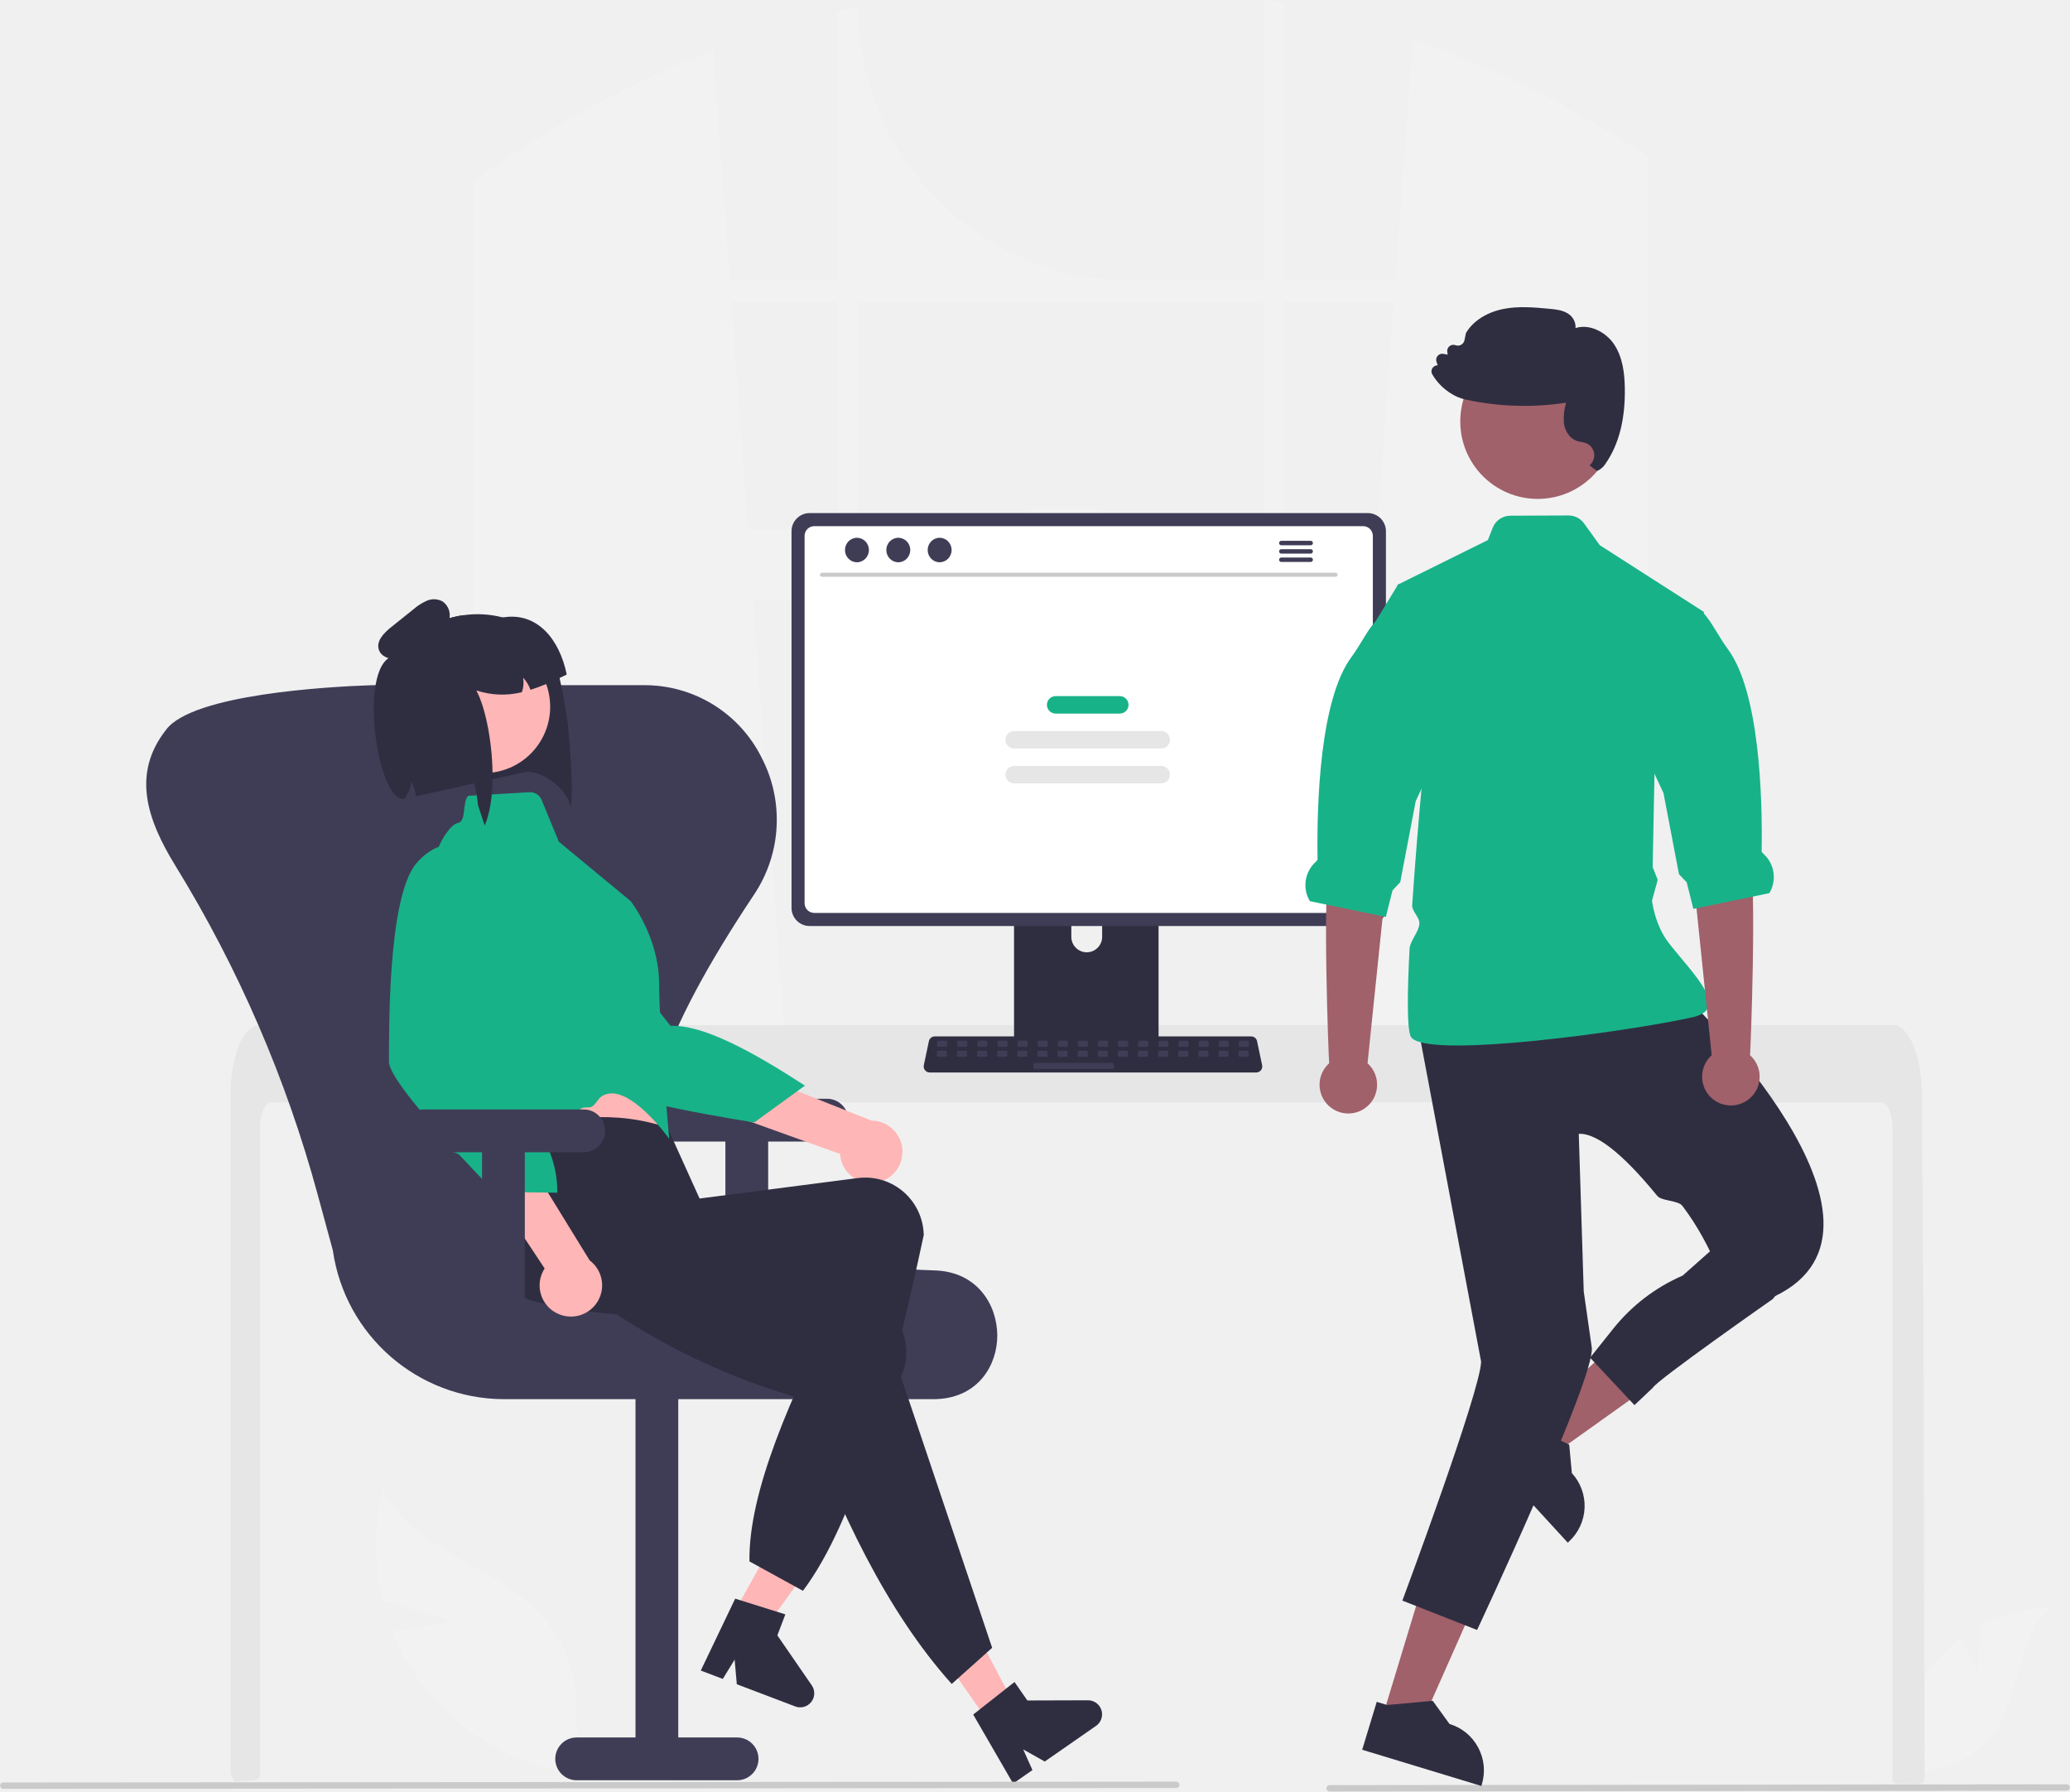
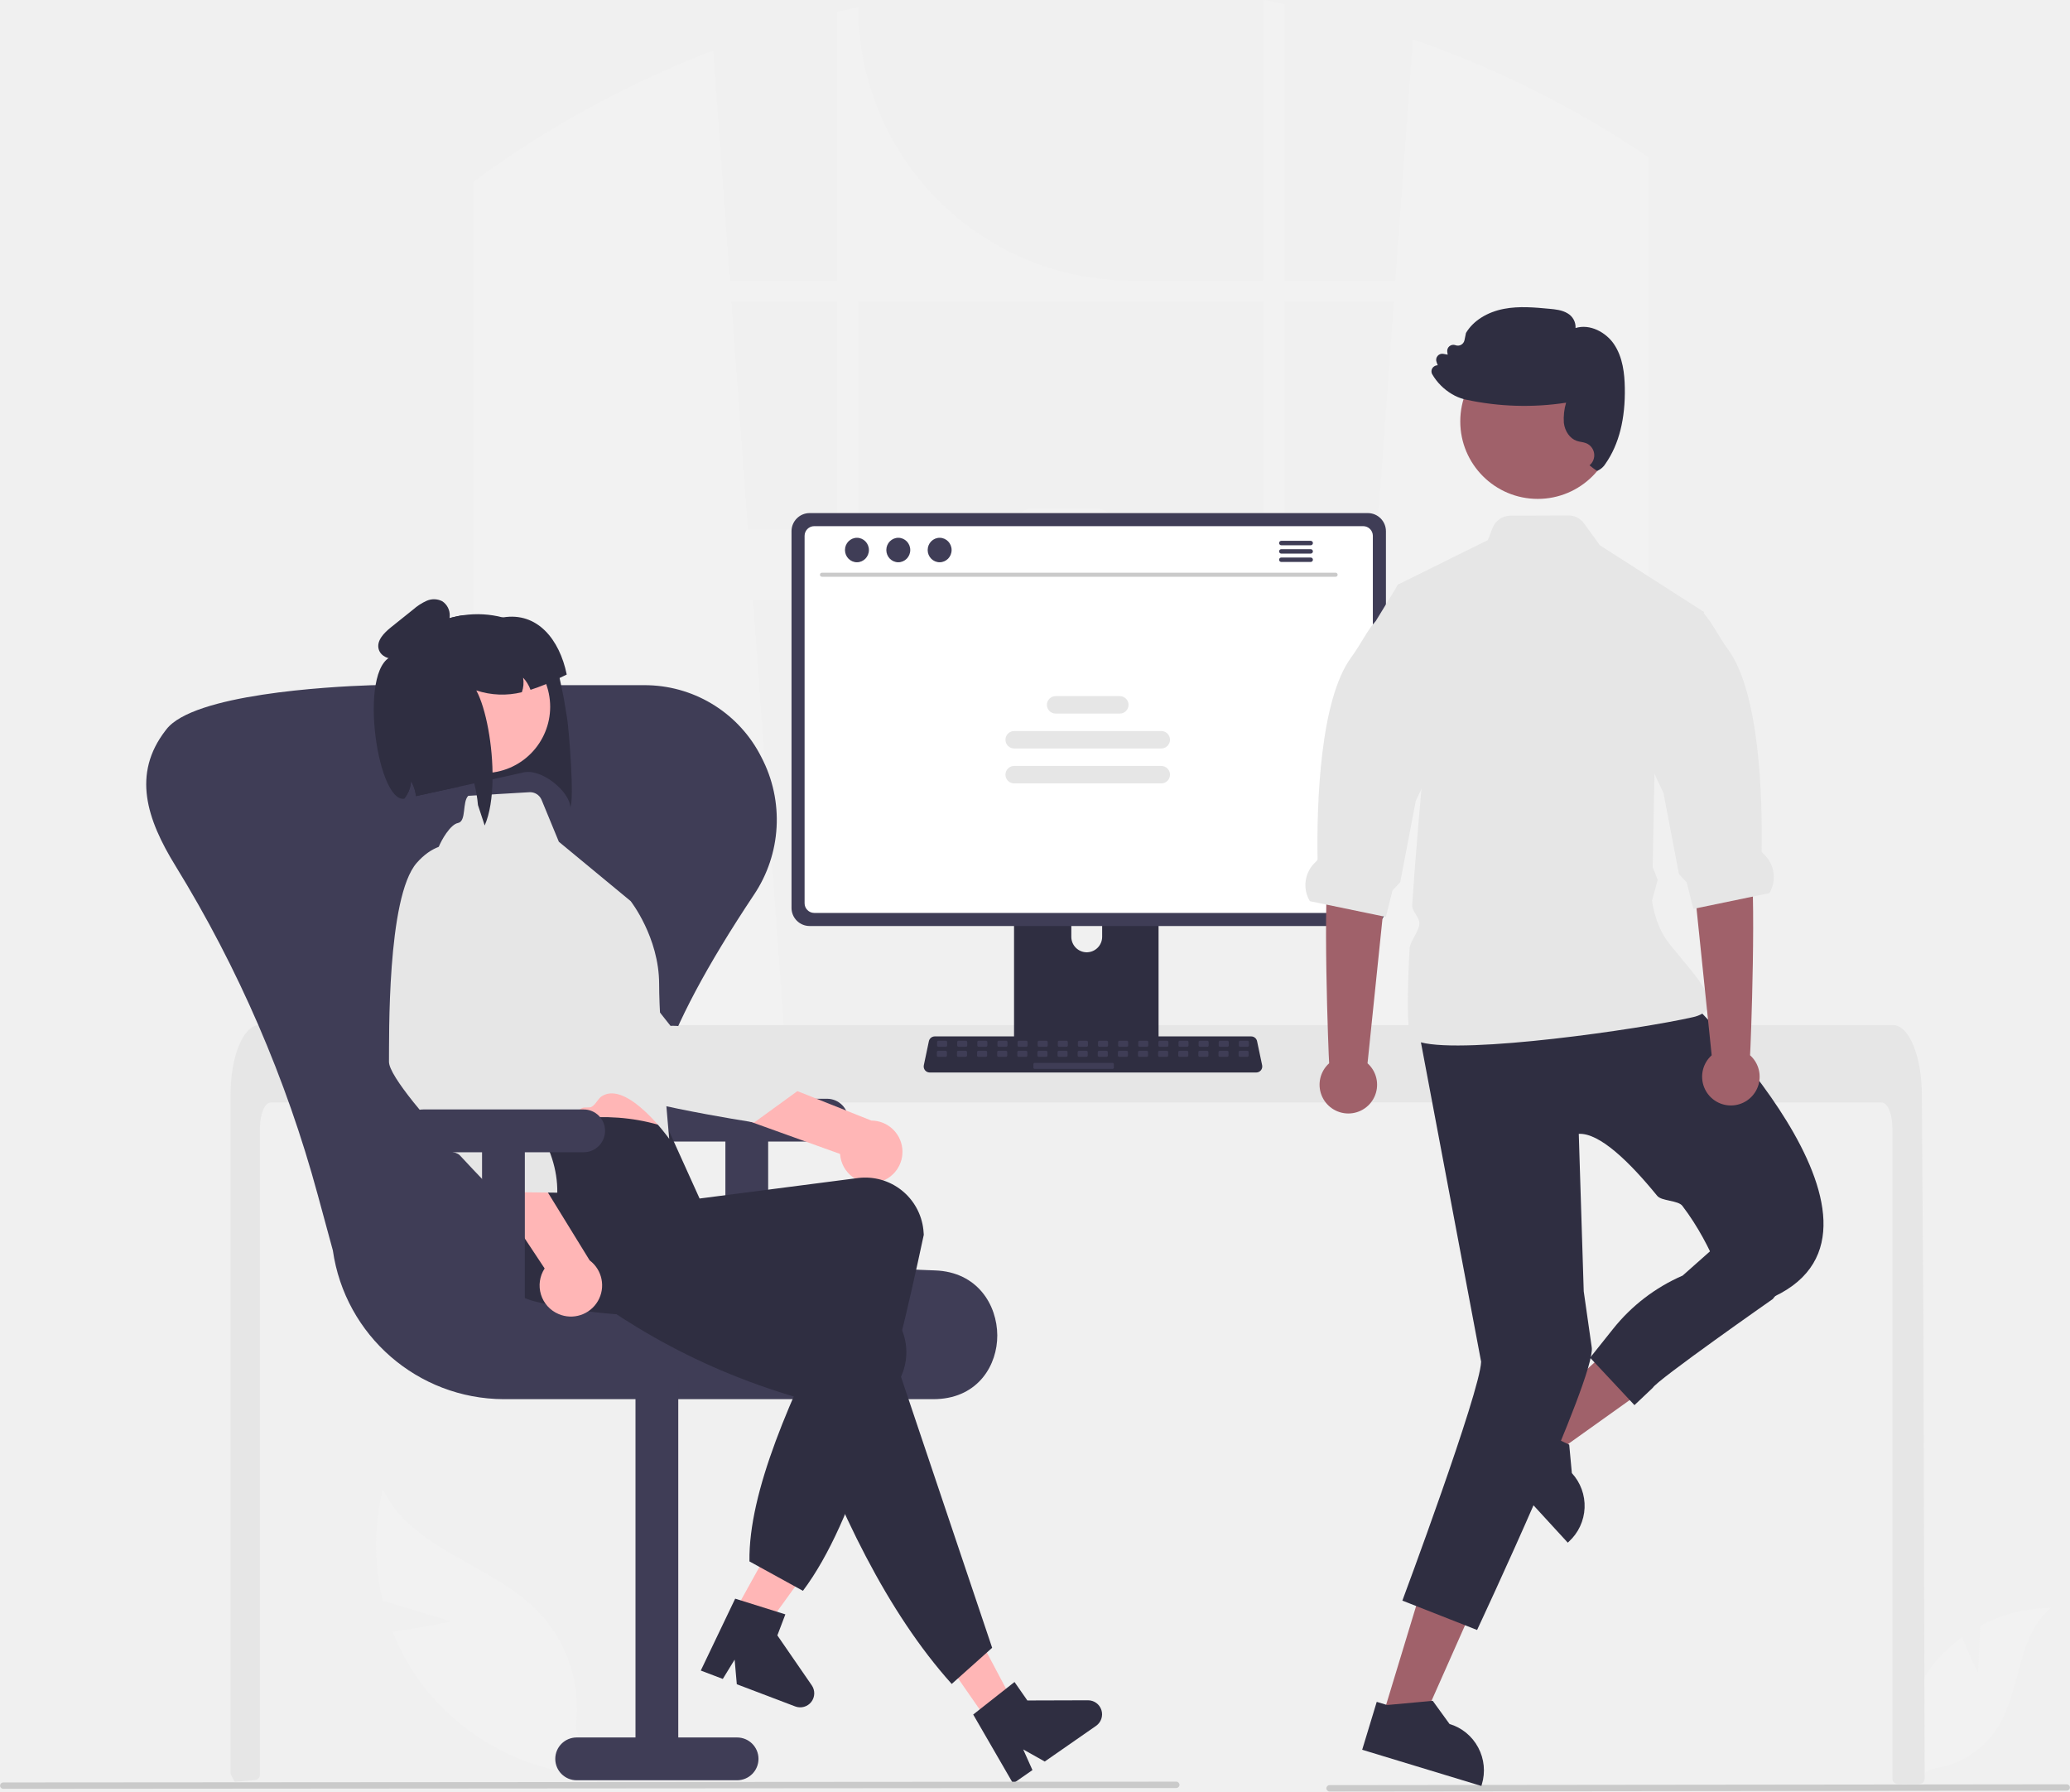
<svg xmlns="http://www.w3.org/2000/svg" width="774.131" height="669.898" viewBox="0 0 774.131 669.898" data-src="https://cdn.undraw.co/illustrations/in-the-office_ma2b.svg" role="img" artist="Katerina Limpitsouni" source="https://undraw.co/">
  <path d="M824.241,170.371c-.87-.58-1.75-1.13-2.62-1.69a380.241,380.241,0,0,0-80.31-38.93l-6.54,90.22h-41.46v-103.39c-2.61-.54-5.24-1.05-7.87-1.53v104.92H636.171A102.27,102.27,0,0,1,533.901,117.701v-0c-2.64.57-5.26,1.18-7.88,1.83v100.44h-40.13l-6.23-86.03a380.858,380.858,0,0,0-81.94,43.53c-.44.3-.88.61-1.31.91-2.21,1.55-4.39,3.13-6.56,4.73v344.19h118.27l-2.09-28.95-11.5-158.95h231.59l-11.5,158.95-2.09,28.95h116.96v-353.45Q826.881,172.081,824.241,170.371Zm-298.22,142.78h-33.39l-6.17-85.3h39.56Zm159.42,0h-56.08v-1.69a6.18,6.18,0,0,0-6.19-6.18h-24.38a6.178,6.178,0,0,0-6.18,6.18v1.69h-58.71v-85.3h151.54Zm7.87,0v-85.3h40.89l-6.17,85.3Z" transform="translate(-212.9343 -115.0508)" fill="#f2f2f2" />
  <path d="M952.684,740.6l.782-17.576a56.765,56.765,0,0,1,26.477-6.702c-12.717,10.397-11.127,30.438-19.749,44.419a34.144,34.144,0,0,1-25.038,15.779L924.514,783.035a57.215,57.215,0,0,1,12.06-46.364,55.267,55.267,0,0,1,10.157-9.437C949.279,733.954,952.684,740.6,952.684,740.6Z" transform="translate(-212.9343 -115.0508)" fill="#f2f2f2" />
  <path d="M381.733,721.34l-25.68-7.775a86.572,86.572,0,0,1,.067-41.654c10.575,22.709,40.792,27.909,58.207,45.916a52.073,52.073,0,0,1,13.888,42.946l5.621,18.181A87.259,87.259,0,0,1,369.859,743.669a84.287,84.287,0,0,1-10.122-18.565C370.629,723.869,381.733,721.34,381.733,721.34Z" transform="translate(-212.9343 -115.0508)" fill="#f2f2f2" />
  <path d="M932.701,780.161a2.038,2.038,0,0,1-.59,1.42,1.988,1.988,0,0,1-1.41.58h-8.04a1.993,1.993,0,0,1-2-2v-243.14c0-5.36-1.8-9.71-4.01-9.72h-602.49c-2.22.01-4.01,4.36-4.02,9.72v241.65a2.006,2.006,0,0,1-1.81,1.99c-1.62.16-3.24.3-4.85.43-.04,0-.08.01-.12.01-.88.08-1.76.14-2.64.21h-.01c-.46-.83-.9-1.68-1.35-2.53a2.088,2.088,0,0,1-.22-.93v-253.44c0-1.48.06-2.97.16-4.44a56.854,56.854,0,0,1,.75-6.02c1.69-9.29,5.51-15.58,9.85-15.6h611a4.683,4.683,0,0,1,1.84.39,7.174,7.174,0,0,1,2.27,1.59,14.071,14.071,0,0,1,2.23,3.05c2.14,3.77,3.67,9.39,4.21,15.93,0,.06.01.12.01.18.14,1.62.21,3.27.2,4.92l.14,21.43.09,12.78.27,40.1.1,14.24Z" transform="translate(-212.9343 -115.0508)" fill="#e6e6e6" />
  <path d="M985.875,784.642l-275.75.307a1.191,1.191,0,0,1,0-2.381l275.75-.307a1.191,1.191,0,0,1,0,2.381Z" transform="translate(-212.9343 -115.0508)" fill="#cacaca" />
  <path d="M643.602,427.312h-48.838a2.606,2.606,0,0,0-2.602,2.609v77.15H646.211v-77.15A2.607,2.607,0,0,0,643.602,427.312Zm-24.255,43.836a5.794,5.794,0,0,1-5.767-5.767v-8.899a5.767,5.767,0,0,1,11.534,0v8.899a5.794,5.794,0,0,1-5.767,5.767Z" transform="translate(-212.9343 -115.0508)" fill="#2f2e41" />
  <path d="M724.474,306.911H515.71a6.777,6.777,0,0,0-6.766,6.766v140.875a6.773,6.773,0,0,0,6.766,6.766H724.474a6.773,6.773,0,0,0,6.766-6.766v-140.875A6.777,6.777,0,0,0,724.474,306.911Z" transform="translate(-212.9343 -115.0508)" fill="#3f3d56" />
  <path d="M722.728,311.797H517.45a3.626,3.626,0,0,0-3.619,3.626V452.806a3.625,3.625,0,0,0,3.619,3.619H722.728a3.625,3.625,0,0,0,3.619-3.619V315.423A3.626,3.626,0,0,0,722.728,311.797Z" transform="translate(-212.9343 -115.0508)" fill="#fff" />
  <path d="M591.995,504.603v7.443a1.458,1.458,0,0,0,1.455,1.455h51.474a1.462,1.462,0,0,0,1.455-1.455V504.603Z" transform="translate(-212.9343 -115.0508)" fill="#3f3d56" />
  <path d="M682.747,516.091H560.618a2.247,2.247,0,0,1-2.198-2.709l1.895-9a2.256,2.256,0,0,1,2.198-1.784H680.852a2.256,2.256,0,0,1,2.198,1.784l1.895,9a2.247,2.247,0,0,1-2.198,2.709Z" transform="translate(-212.9343 -115.0508)" fill="#2f2e41" />
  <rect x="350.446" y="389.168" width="3.761" height="2.257" rx="0.488" fill="#3f3d56" />
  <rect x="357.969" y="389.168" width="3.761" height="2.257" rx="0.488" fill="#3f3d56" />
  <rect x="365.491" y="389.168" width="3.761" height="2.257" rx="0.488" fill="#3f3d56" />
  <rect x="373.014" y="389.168" width="3.761" height="2.257" rx="0.488" fill="#3f3d56" />
  <rect x="380.537" y="389.168" width="3.761" height="2.257" rx="0.488" fill="#3f3d56" />
  <rect x="388.06" y="389.168" width="3.761" height="2.257" rx="0.488" fill="#3f3d56" />
  <rect x="395.583" y="389.168" width="3.761" height="2.257" rx="0.488" fill="#3f3d56" />
  <rect x="403.106" y="389.168" width="3.761" height="2.257" rx="0.488" fill="#3f3d56" />
  <rect x="410.629" y="389.168" width="3.761" height="2.257" rx="0.488" fill="#3f3d56" />
  <rect x="418.152" y="389.168" width="3.761" height="2.257" rx="0.488" fill="#3f3d56" />
  <rect x="425.675" y="389.168" width="3.761" height="2.257" rx="0.488" fill="#3f3d56" />
  <rect x="433.198" y="389.168" width="3.761" height="2.257" rx="0.488" fill="#3f3d56" />
  <rect x="440.721" y="389.168" width="3.761" height="2.257" rx="0.488" fill="#3f3d56" />
  <rect x="448.243" y="389.168" width="3.761" height="2.257" rx="0.488" fill="#3f3d56" />
  <rect x="455.766" y="389.168" width="3.761" height="2.257" rx="0.488" fill="#3f3d56" />
  <rect x="463.289" y="389.168" width="3.761" height="2.257" rx="0.488" fill="#3f3d56" />
  <rect x="350.357" y="392.929" width="3.761" height="2.257" rx="0.488" fill="#3f3d56" />
  <rect x="357.88" y="392.929" width="3.761" height="2.257" rx="0.488" fill="#3f3d56" />
  <rect x="365.403" y="392.929" width="3.761" height="2.257" rx="0.488" fill="#3f3d56" />
  <rect x="372.925" y="392.929" width="3.761" height="2.257" rx="0.488" fill="#3f3d56" />
  <rect x="380.448" y="392.929" width="3.761" height="2.257" rx="0.488" fill="#3f3d56" />
  <rect x="387.971" y="392.929" width="3.761" height="2.257" rx="0.488" fill="#3f3d56" />
  <rect x="395.494" y="392.929" width="3.761" height="2.257" rx="0.488" fill="#3f3d56" />
  <rect x="403.017" y="392.929" width="3.761" height="2.257" rx="0.488" fill="#3f3d56" />
  <rect x="410.54" y="392.929" width="3.761" height="2.257" rx="0.488" fill="#3f3d56" />
  <rect x="418.063" y="392.929" width="3.761" height="2.257" rx="0.488" fill="#3f3d56" />
  <rect x="425.586" y="392.929" width="3.761" height="2.257" rx="0.488" fill="#3f3d56" />
  <rect x="433.109" y="392.929" width="3.761" height="2.257" rx="0.488" fill="#3f3d56" />
  <rect x="440.632" y="392.929" width="3.761" height="2.257" rx="0.488" fill="#3f3d56" />
  <rect x="448.155" y="392.929" width="3.761" height="2.257" rx="0.488" fill="#3f3d56" />
  <rect x="455.677" y="392.929" width="3.761" height="2.257" rx="0.488" fill="#3f3d56" />
  <rect x="463.2" y="392.929" width="3.761" height="2.257" rx="0.488" fill="#3f3d56" />
  <rect x="386.467" y="397.443" width="30.092" height="2.257" rx="0.488" fill="#3f3d56" />
  <path d="M712.413,330.726H520.335a.764.764,0,0,1,0-1.528H712.413a.764.764,0,0,1,0,1.528Z" transform="translate(-212.9343 -115.0508)" fill="#cacaca" />
  <ellipse cx="320.476" cy="205.672" rx="4.476" ry="4.576" fill="#3f3d56" />
  <ellipse cx="335.94" cy="205.672" rx="4.476" ry="4.576" fill="#3f3d56" />
  <ellipse cx="351.404" cy="205.672" rx="4.476" ry="4.576" fill="#3f3d56" />
  <path d="M703.102,317.28H692.117a.832.832,0,0,0,0,1.664h10.985a.832.832,0,0,0,0-1.664Z" transform="translate(-212.9343 -115.0508)" fill="#3f3d56" />
  <path d="M703.102,320.402H692.117a.832.832,0,0,0,0,1.664h10.985a.832.832,0,0,0,0-1.664Z" transform="translate(-212.9343 -115.0508)" fill="#3f3d56" />
  <path d="M703.102,323.521H692.117a.832.832,0,0,0,0,1.664h10.985a.832.832,0,0,0,0-1.664Z" transform="translate(-212.9343 -115.0508)" fill="#3f3d56" />
-   <rect x="391.518" y="260.3" width="30.529" height="6.528" rx="3.264" fill="#18B289" />
+   <rect x="391.518" y="260.3" width="30.529" height="6.528" rx="3.264" fill="#E6E6E6" />
  <rect x="376.013" y="273.356" width="61.539" height="6.528" rx="3.264" fill="#e6e6e6" />
  <rect x="376.013" y="286.413" width="61.539" height="6.528" rx="3.264" fill="#e6e6e6" />
  <path d="M522.211,525.911h-60a8,8,0,1,0,0,16h22v62h16v-62h22a8,8,0,1,0,0-16Z" transform="translate(-212.9343 -115.0508)" fill="#3f3d56" />
  <path d="M561.812,638.248H401.329a64.805,64.805,0,0,1-63.917-55.636l-5.681-20.896a469.077,469.077,0,0,0-53.181-122.903c-10.747-17.454-16.279-34.349-3.715-50.615q.16-.208.316-.41c10.077-13.116,60.234-15.956,76.585-16.508q.969-.033,1.945-.033h99.819q.977,0,1.945.033a48.847,48.847,0,0,1,42.236,26.921,50.331,50.331,0,0,1-2.856,51.53c-35.063,52.671-45.799,85.697-34.808,107.085,10.631,20.688,43.22,31.265,102.559,33.285,15.946.543,23.265,12.96,23.316,24.267.05,11.015-6.986,23.176-22.553,23.848Q562.581,638.248,561.812,638.248Z" transform="translate(-212.9343 -115.0508)" fill="#3f3d56" />
  <path d="M428.592,780.748h60a8,8,0,0,0,0-16h-22v-135h-16v135h-22a8,8,0,1,0,0,16Z" transform="translate(-212.9343 -115.0508)" fill="#3f3d56" />
  <path d="M423.8,376.259l1.258,7.643c.595,3.706,2.75,29.886,1.153,33.009-.141-5.831-11-15-18.036-12.907l-11.042,2.453-6.853,1.525-5.578,1.223-16.209,3.541c-.028-.188-.049-.388-.077-.576-.038-.237-.077-.474-.125-.709a14.091,14.091,0,0,0-1.629-4.321,10.78,10.78,0,0,1-1.542,5.082.869.869,0,0,0-.066.126,12.734,12.734,0,0,1-.951,1.338.217.217,0,0,0-.043.039s-3.33-53.09-2.982-53.58c.255-.348.513-.687.782-1.017.267-.34.527-.669.806-1.002a.435.435,0,0,0,.09-.11,35.997,35.997,0,0,1,2.479-2.651c.256-.246.521-.495.787-.743a36.942,36.942,0,0,1,14.178-8.178c.595-.183,1.214-.351,1.843-.52.621-.158,1.254-.308,1.891-.438l.216-.044c.304-.062.619-.116.925-.169.384-.068.77-.127,1.148-.174a37.237,37.237,0,0,1,14.714.827c.01-.002.012.008.022.006a37.943,37.943,0,0,1,11.276,5.022c5.983,3.951,8.313,10.395,9.967,17.63C422.778,371.068,423.267,373.653,423.8,376.259Z" transform="translate(-212.9343 -115.0508)" fill="#2f2e41" />
  <polygon points="269.963 611.271 280.299 616.886 307.661 579.054 292.405 570.768 269.963 611.271" fill="#ffb6b6" />
  <path d="M487.873,712.842l18.764,5.876-2.987,7.861L516.517,745.253a5.253,5.253,0,0,1-6.191,7.891l-21.844-8.299-.811-9.206-4.424,7.217-8.236-3.129Z" transform="translate(-212.9343 -115.0508)" fill="#2f2e41" />
  <path d="M541.444,557.111a11.614,11.614,0,0,1-14.34-10.562l-88.161-31.716,16.18-14.08,83.678,33.317a11.677,11.677,0,0,1,2.644,23.041Z" transform="translate(-212.9343 -115.0508)" fill="#ffb6b6" />
-   <path d="M414.314,436.26s-14.848.327-16.169,17.279,31.079,58.882,36.099,65.796,60.777,15.425,60.777,15.425l18.954-13.76c-19.916-12.905-38.092-22.8-50.29-22.355Z" transform="translate(-212.9343 -115.0508)" fill="#18B289" />
+   <path d="M414.314,436.26s-14.848.327-16.169,17.279,31.079,58.882,36.099,65.796,60.777,15.425,60.777,15.425l18.954-13.76c-19.916-12.905-38.092-22.8-50.29-22.355Z" transform="translate(-212.9343 -115.0508)" fill="#E6E6E6" />
  <path d="M396.104,511.058l3.618,15.546s.036,14.335,2.574,16.978c2.521,2.631,57.955-2.651,57.955-2.651s-5.877-23.1-5.799-40.578Z" transform="translate(-212.9343 -115.0508)" fill="#ffb6b6" />
  <path d="M513.211,709.911l-20-11c-.38-26.025,15.273-61.243,33.84-98.132-41.523,7.141-80.696,9.429-114.579.79a21.901,21.901,0,0,1-15.663-26.458q.198-.822.458-1.627c4.055-12.372-5.038-20.128,3.326-33.736,21.996-7.512,42.892-9.634,62-3L474.564,563.219l59.343-7.679a21.882,21.882,0,0,1,24.344,19.294q.12.966.156,1.94C546.407,633.027,532.953,683.642,513.211,709.911Z" transform="translate(-212.9343 -115.0508)" fill="#2f2e41" />
  <circle cx="393.879" cy="379.329" r="24.805" transform="translate(-280.9813 -28.39138) rotate(-11.5642)" fill="#ffb6b6" />
-   <path d="M388.048,412.635l22.861-1.35a4.641,4.641,0,0,1,4.564,2.863l6.46,15.662,26.85,22.192s10.631,13.528,10.655,30.999,3.772,57.91,3.772,57.91-15.515-21.839-25.091-16.03c-1.629.988-2.202,3.009-3.909,4.03-.851.509-2.818.014-3.677.525-13.196,7.833-26.958,15.486-28.244,14.145-2.525-2.635-5.587-16.098-5.587-16.098l-20.926-76.887a28.477,28.477,0,0,1,4.049-23.962c1.462-2.058,2.994-3.59,4.417-3.843C387.439,422.11,385.739,414.947,388.048,412.635Z" transform="translate(-212.9343 -115.0508)" fill="#18B289" />
+   <path d="M388.048,412.635l22.861-1.35a4.641,4.641,0,0,1,4.564,2.863l6.46,15.662,26.85,22.192s10.631,13.528,10.655,30.999,3.772,57.91,3.772,57.91-15.515-21.839-25.091-16.03c-1.629.988-2.202,3.009-3.909,4.03-.851.509-2.818.014-3.677.525-13.196,7.833-26.958,15.486-28.244,14.145-2.525-2.635-5.587-16.098-5.587-16.098l-20.926-76.887a28.477,28.477,0,0,1,4.049-23.962c1.462-2.058,2.994-3.59,4.417-3.843C387.439,422.11,385.739,414.947,388.048,412.635Z" transform="translate(-212.9343 -115.0508)" fill="#E6E6E6" />
  <polygon points="369.583 643.84 379.233 637.131 357.372 595.887 343.13 605.789 369.583 643.84" fill="#ffb6b6" />
  <path d="M583.976,731.217l-15.124,13.518C544.805,717.939,526.625,680.359,511.219,637.682c-40.366-11.822-70.807-30.888-97.382-53.526-9.015-7.628-15.774-17.429-8.085-26.721q.539-.652,1.126-1.26c9.078-9.33,32.101-7.552,45.585-16.1l30.121,32.196-1.895,8.632,56.577,19.165a21.852,21.852,0,0,1,13.336,28.017q-.318.92-.714,1.811Z" transform="translate(-212.9343 -115.0508)" fill="#2f2e41" />
  <path d="M576.891,756.171l15.447-12.165,4.8,6.905,22.678-.069a5.253,5.253,0,0,1,3.015,9.566L603.644,773.745l-8.055-4.531,3.457,7.728-7.234,5.029Z" transform="translate(-212.9343 -115.0508)" fill="#2f2e41" />
  <path d="M421.806,606.403a11.614,11.614,0,0,1-5.19-17.036l-51.754-78.102,21.386-1.626,47.202,76.707a11.677,11.677,0,0,1-11.644,20.057Z" transform="translate(-212.9343 -115.0508)" fill="#ffb6b6" />
-   <path d="M392.049,433.541s-12.103-8.608-23.289,4.198-10.252,65.787-10.357,74.331c-.033,2.675,3.83,8.448,9.153,15.117,2.39,2.994,5.073,6.168,7.831,9.323,1.596,1.826.221,5.626,1.823,7.401,1.593,1.765,6.164,1.505,7.68,3.143,7.194,7.775,13.039,13.694,13.039,13.694l23.42.288c.264-17.41-11.659-32.951-26.976-47.97Z" transform="translate(-212.9343 -115.0508)" fill="#18B289" />
+   <path d="M392.049,433.541s-12.103-8.608-23.289,4.198-10.252,65.787-10.357,74.331c-.033,2.675,3.83,8.448,9.153,15.117,2.39,2.994,5.073,6.168,7.831,9.323,1.596,1.826.221,5.626,1.823,7.401,1.593,1.765,6.164,1.505,7.68,3.143,7.194,7.775,13.039,13.694,13.039,13.694l23.42.288c.264-17.41-11.659-32.951-26.976-47.97Z" transform="translate(-212.9343 -115.0508)" fill="#E6E6E6" />
  <path d="M424.882,367.279c-.918.453-1.808.891-2.683,1.304a83.139,83.139,0,0,1-10.855,4.416,13.666,13.666,0,0,0-2.778-4.545,10.86,10.86,0,0,1-.46,5.433,30.703,30.703,0,0,1-17.038-.658c3.599,6.664,6.258,20.706,6.064,33.229-.084,6.621-.981,12.817-2.938,17.269l-2.515-7.651a47.657,47.657,0,0,0-1.401-8.093c-1.686-7.443-3.261-2.466-5.578,1.223l-16.209,3.541c-.028-.188-.049-.388-.077-.576-.038-.237-.077-.474-.125-.709a14.091,14.091,0,0,0-1.629-4.321,10.78,10.78,0,0,1-1.542,5.082.869.869,0,0,0-.066.126,12.734,12.734,0,0,1-.951,1.338.217.217,0,0,0-.043.039c-10.465,1.4-17.801-52.566-2.98-53.57.431-.029.513-.687.78-1.027.267-.34.527-.669.806-1.002a.435.435,0,0,0,.09-.11c.792-.917,1.612-1.8,2.479-2.651.256-.246.521-.495.787-.743a37.497,37.497,0,0,1,14.18-8.168c.595-.183,1.212-.36,1.841-.53.621-.158,1.254-.308,1.891-.438l.216-.044c.304-.062.619-.116.925-.169.384-.068.77-.127,1.148-.174a9.393,9.393,0,0,1,3.532,3.095l10.355-2.119q.412-.084.829-.139l.02-.004C413.885,343.767,422.197,354.161,424.882,367.279Z" transform="translate(-212.9343 -115.0508)" fill="#2f2e41" />
  <path d="M368.442,357.738c-2.217,1.6-4.55,3.249-7.256,3.646s-5.873-.911-6.622-3.541c-.916-3.216,1.988-6.144,4.598-8.234l8.276-6.627a20.011,20.011,0,0,1,5.074-3.281,6.762,6.762,0,0,1,5.854.196,6.287,6.287,0,0,1,2.763,5.474,11.687,11.687,0,0,1-2.05,5.996,21.089,21.089,0,0,1-13.691,9.307" transform="translate(-212.9343 -115.0508)" fill="#2f2e41" />
  <path d="M431.211,529.911h-60a8,8,0,1,0,0,16h22v62h16v-62h22a8,8,0,0,0,0-16Z" transform="translate(-212.9343 -115.0508)" fill="#3f3d56" />
  <path d="M652.875,783.642l-438.75.307a1.191,1.191,0,0,1,0-2.381l438.75-.307a1.191,1.191,0,0,1,0,2.381Z" transform="translate(-212.9343 -115.0508)" fill="#cacaca" />
  <polygon points="567.621 535.776 577.388 546.42 623.092 513.812 608.676 498.102 567.621 535.776" fill="#a0616a" />
  <path d="M800.771,665.891v-.01l-.99-10.63-.45-.21-2.63-1.25-12.41-5.87-.26-.28-2.49-2.72-13.79,12.66,18.68,20.36,12.81,13.96.43-.4a18.112,18.112,0,0,0,1.1-25.61Z" transform="translate(-212.9343 -115.0508)" fill="#2f2e41" />
  <polygon points="517.018 641.96 530.84 646.159 553.614 594.841 533.213 588.644 517.018 641.96" fill="#a0616a" />
  <path d="M765.741,768.501a17.957,17.957,0,0,0-10.72-8.8l-6.27-8.65-.49.04-16.57,1.52-.37-.11-3.52-1.07-5.44,17.91,44.57,13.54.17-.57A18.053,18.053,0,0,0,765.741,768.501Z" transform="translate(-212.9343 -115.0508)" fill="#2f2e41" />
  <path id="b2eb929e-713e-4b71-a146-193a455bcc79-375" data-name="Path 17" d="M843.932,488.318s88.251,85.207,32.46,111.582H859.148s-5.182-18.41-17.045-33.935c-1.629-2.132-7.733-1.699-9.428-3.777-10.349-12.687-21.569-23.583-29.318-23.15l1.854,58.873,3,21c1.575,10.856-42.882,105.643-42.882,105.643l-27.943-10.982s29.113-78.071,29.454-89.326L743.509,500.491Z" transform="translate(-212.9343 -115.0508)" fill="#2f2e41" />
-   <path d="M851.291,492.521a5.258,5.258,0,0,1-1.72,1.56,12.151,12.151,0,0,1-3.61,1.34c-19.87,4.51-84.78,13.86-101.63,9.4-2.07-.54-3.42-1.3-3.86-2.3-1.41-3.16-1.23-16.51-.4-32.63.15-3.02,3.48-6.29,3.68-9.45.14-2.37-2.85-4.6-2.69-7.01,1.1-16.3,2.52-32.91,3.47-43.41.6-6.75,1.01-10.97,1.01-10.97l-10.25-64.63.48-.79.54-.27,33.05-16.36,1.8-4.6a7.118,7.118,0,0,1,6.59-4.51l21.77-.09a7.095,7.095,0,0,1,5.79,2.94l5.9,8.17,39,25-.15.46-18.3,55.69-.09,4.34v.01l-.68,34.9,1.89,4.73-2.13,7.76s.98,9.07,6.23,15.81c4.76,6.12,10.82,12.5,13.56,17.68v.01C852.061,488.161,852.571,490.641,851.291,492.521Z" transform="translate(-212.9343 -115.0508)" fill="#18B289" />
+   <path d="M851.291,492.521a5.258,5.258,0,0,1-1.72,1.56,12.151,12.151,0,0,1-3.61,1.34c-19.87,4.51-84.78,13.86-101.63,9.4-2.07-.54-3.42-1.3-3.86-2.3-1.41-3.16-1.23-16.51-.4-32.63.15-3.02,3.48-6.29,3.68-9.45.14-2.37-2.85-4.6-2.69-7.01,1.1-16.3,2.52-32.91,3.47-43.41.6-6.75,1.01-10.97,1.01-10.97l-10.25-64.63.48-.79.54-.27,33.05-16.36,1.8-4.6a7.118,7.118,0,0,1,6.59-4.51l21.77-.09a7.095,7.095,0,0,1,5.79,2.94l5.9,8.17,39,25-.15.46-18.3,55.69-.09,4.34v.01l-.68,34.9,1.89,4.73-2.13,7.76s.98,9.07,6.23,15.81c4.76,6.12,10.82,12.5,13.56,17.68v.01C852.061,488.161,852.571,490.641,851.291,492.521Z" transform="translate(-212.9343 -115.0508)" fill="#E6E6E6" />
  <path id="e9cec503-1de8-4692-84d1-4d2e854ea0bd-376" data-name="Path 18" d="M880.629,594.839l-4.717,5.96s-43.383,30.352-44.873,33.188l-6.856,6.488-16.59-17.733,8.627-10.813a67.724,67.724,0,0,1,25.979-19.89h0l13.222-11.73Z" transform="translate(-212.9343 -115.0508)" fill="#2f2e41" />
  <path d="M853.063,509.651,845.163,433.181,843.078,401.708l22.113-3.998s-.876,22.504,2.021,35.201c2.859,12.529.379,75.062.203,76.734a10.758,10.758,0,1,1-14.35.007Z" transform="translate(-212.9343 -115.0508)" fill="#a0616a" />
-   <path d="M874.633,449.028l-28.422,5.883-2.485-9.908-2.897-3.074-5.789-30.323-8.305-17.763,2.159-60.744,21.094,11.187.026.02c3.226,3.502,5.45,8.515,9.147,13.544,11.65,15.849,12.942,54.36,12.589,75.454-.006.346.342.712.761,1.096a11.695,11.695,0,0,1,2.123,14.626Z" transform="translate(-212.9343 -115.0508)" fill="#18B289" />
+   <path d="M874.633,449.028l-28.422,5.883-2.485-9.908-2.897-3.074-5.789-30.323-8.305-17.763,2.159-60.744,21.094,11.187.026.02c3.226,3.502,5.45,8.515,9.147,13.544,11.65,15.849,12.942,54.36,12.589,75.454-.006.346.342.712.761,1.096a11.695,11.695,0,0,1,2.123,14.626Z" transform="translate(-212.9343 -115.0508)" fill="#E6E6E6" />
  <path d="M724.359,512.651l7.9-76.47,2.085-31.473-22.113-3.998s.876,22.504-2.021,35.201c-2.859,12.529-.379,75.062-.203,76.734a10.758,10.758,0,1,0,14.35.007Z" transform="translate(-212.9343 -115.0508)" fill="#a0616a" />
-   <path d="M750.691,396.841l-6.16,13.18-2.15,4.59-5.79,30.32-2.89,3.07-2.49,9.91-1.17-.24-21.1-4.37-6.15-1.27a11.691,11.691,0,0,1,2.12-14.63c.42-.38.77-.75.76-1.1-.35-21.09.94-59.6,12.59-75.45,3.7-5.03,5.92-10.04,9.15-13.54.01-.01.01-.02.02-.02l7.86-12.87.48-.79.54-.27Z" transform="translate(-212.9343 -115.0508)" fill="#18B289" />
+   <path d="M750.691,396.841l-6.16,13.18-2.15,4.59-5.79,30.32-2.89,3.07-2.49,9.91-1.17-.24-21.1-4.37-6.15-1.27a11.691,11.691,0,0,1,2.12-14.63c.42-.38.77-.75.76-1.1-.35-21.09.94-59.6,12.59-75.45,3.7-5.03,5.92-10.04,9.15-13.54.01-.01.01-.02.02-.02l7.86-12.87.48-.79.54-.27Z" transform="translate(-212.9343 -115.0508)" fill="#E6E6E6" />
  <circle id="e944ea38-edcc-43c9-bf24-dbaf21228ba4" data-name="Ellipse 5" cx="575.073" cy="157.587" r="28.966" fill="#a0616a" />
  <path d="M820.571,259.931c-.1-4.94-.66-11.26-4.12-16.3-2.92-4.24-8.81-7.6-14.3-5.92a5.946,5.946,0,0,0-2.96-5.48c-2.08-1.27-4.58-1.5-6.79-1.71-5.57-.52-11.34-1.06-16.98.01-6.33,1.2-11.51,4.46-14.2,8.95l-.06.14-.55,2.66a2.525,2.525,0,0,1-1.25,1.7,2.481,2.481,0,0,1-2.11.15,2.29,2.29,0,0,0-3.07,2.48l.15,1.06-1.59-.3a2.284,2.284,0,0,0-2.57,3.05l.44,1.21a2.448,2.448,0,0,0-1.75.77,2.237,2.237,0,0,0-.3,2.62,20.812,20.812,0,0,0,7.34,7.38,17.303,17.303,0,0,0,4.37,1.87q.48.135.99.24a103.062,103.062,0,0,0,37.35,1.12,21.157,21.157,0,0,0-.83,7.56c.4,3.19,2.27,5.82,4.77,6.7a10.001,10.001,0,0,0,1.74.42,10.734,10.734,0,0,1,1.67.41,4.863,4.863,0,0,1,1.42,8.32s2.62,2.17,2.95,2.06a6.733,6.733,0,0,0,3.08-2.74C818.401,281.181,820.811,271.621,820.571,259.931Z" transform="translate(-212.9343 -115.0508)" fill="#2f2e41" />
</svg>
